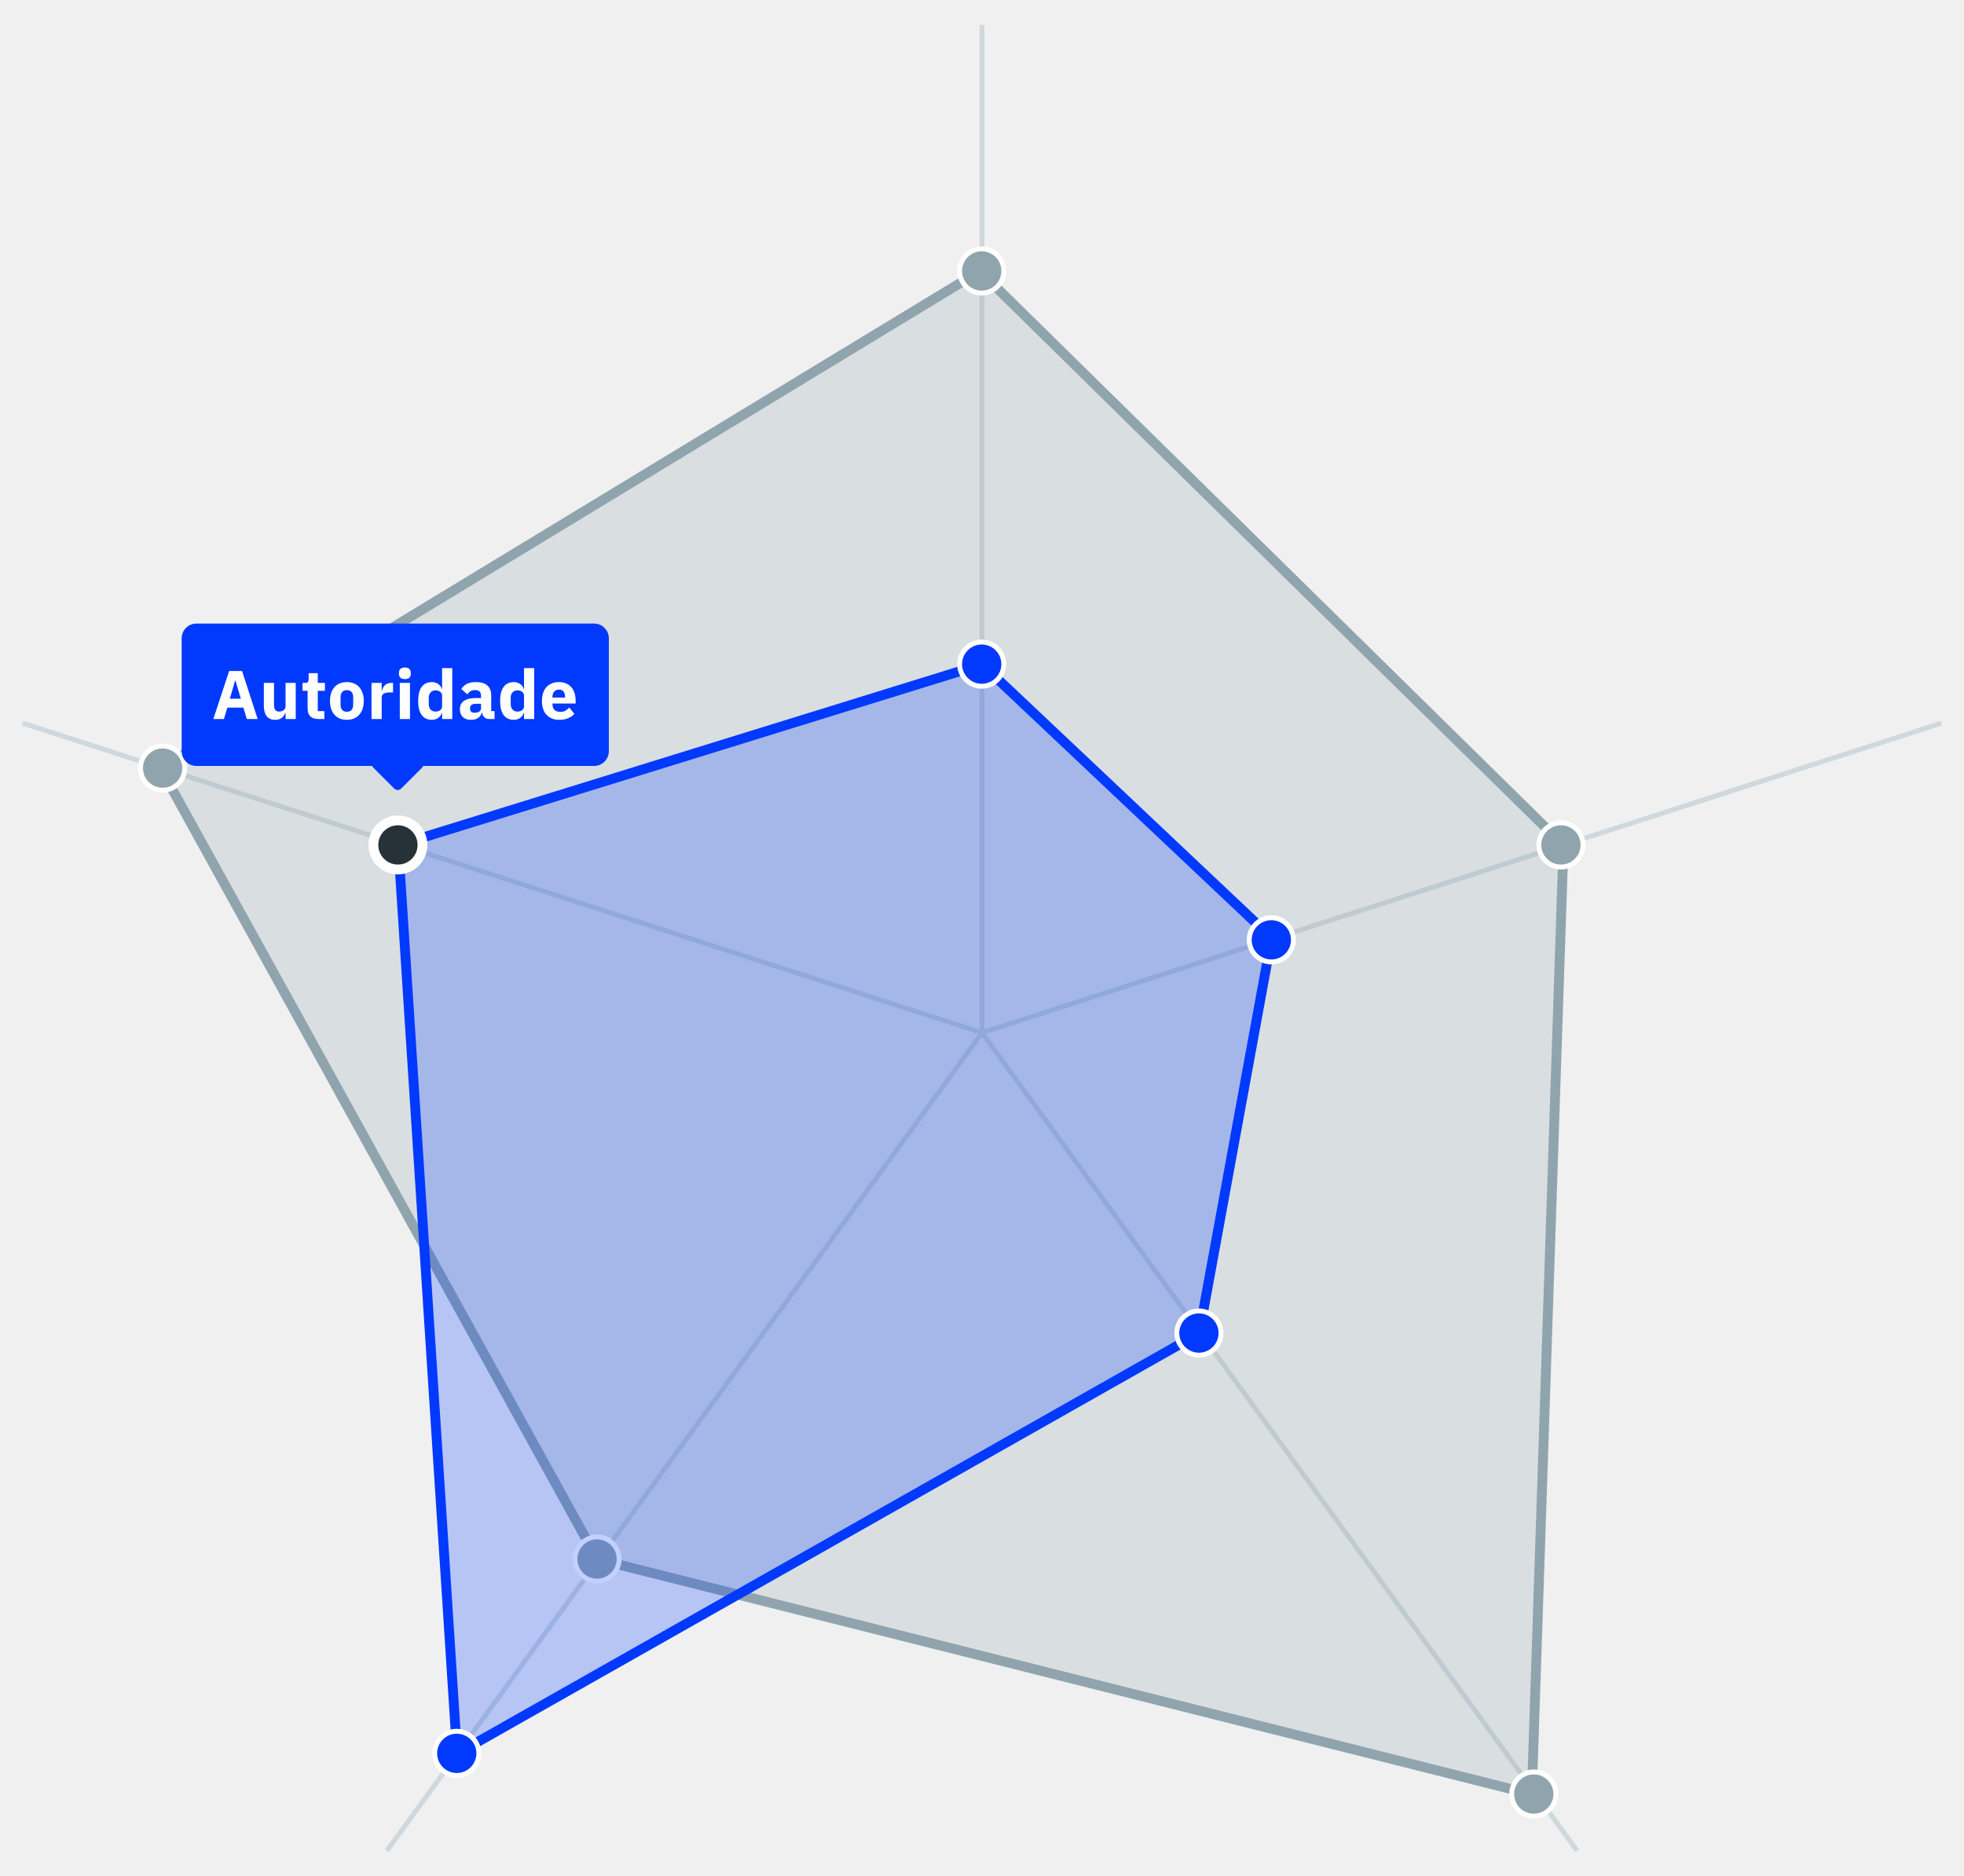
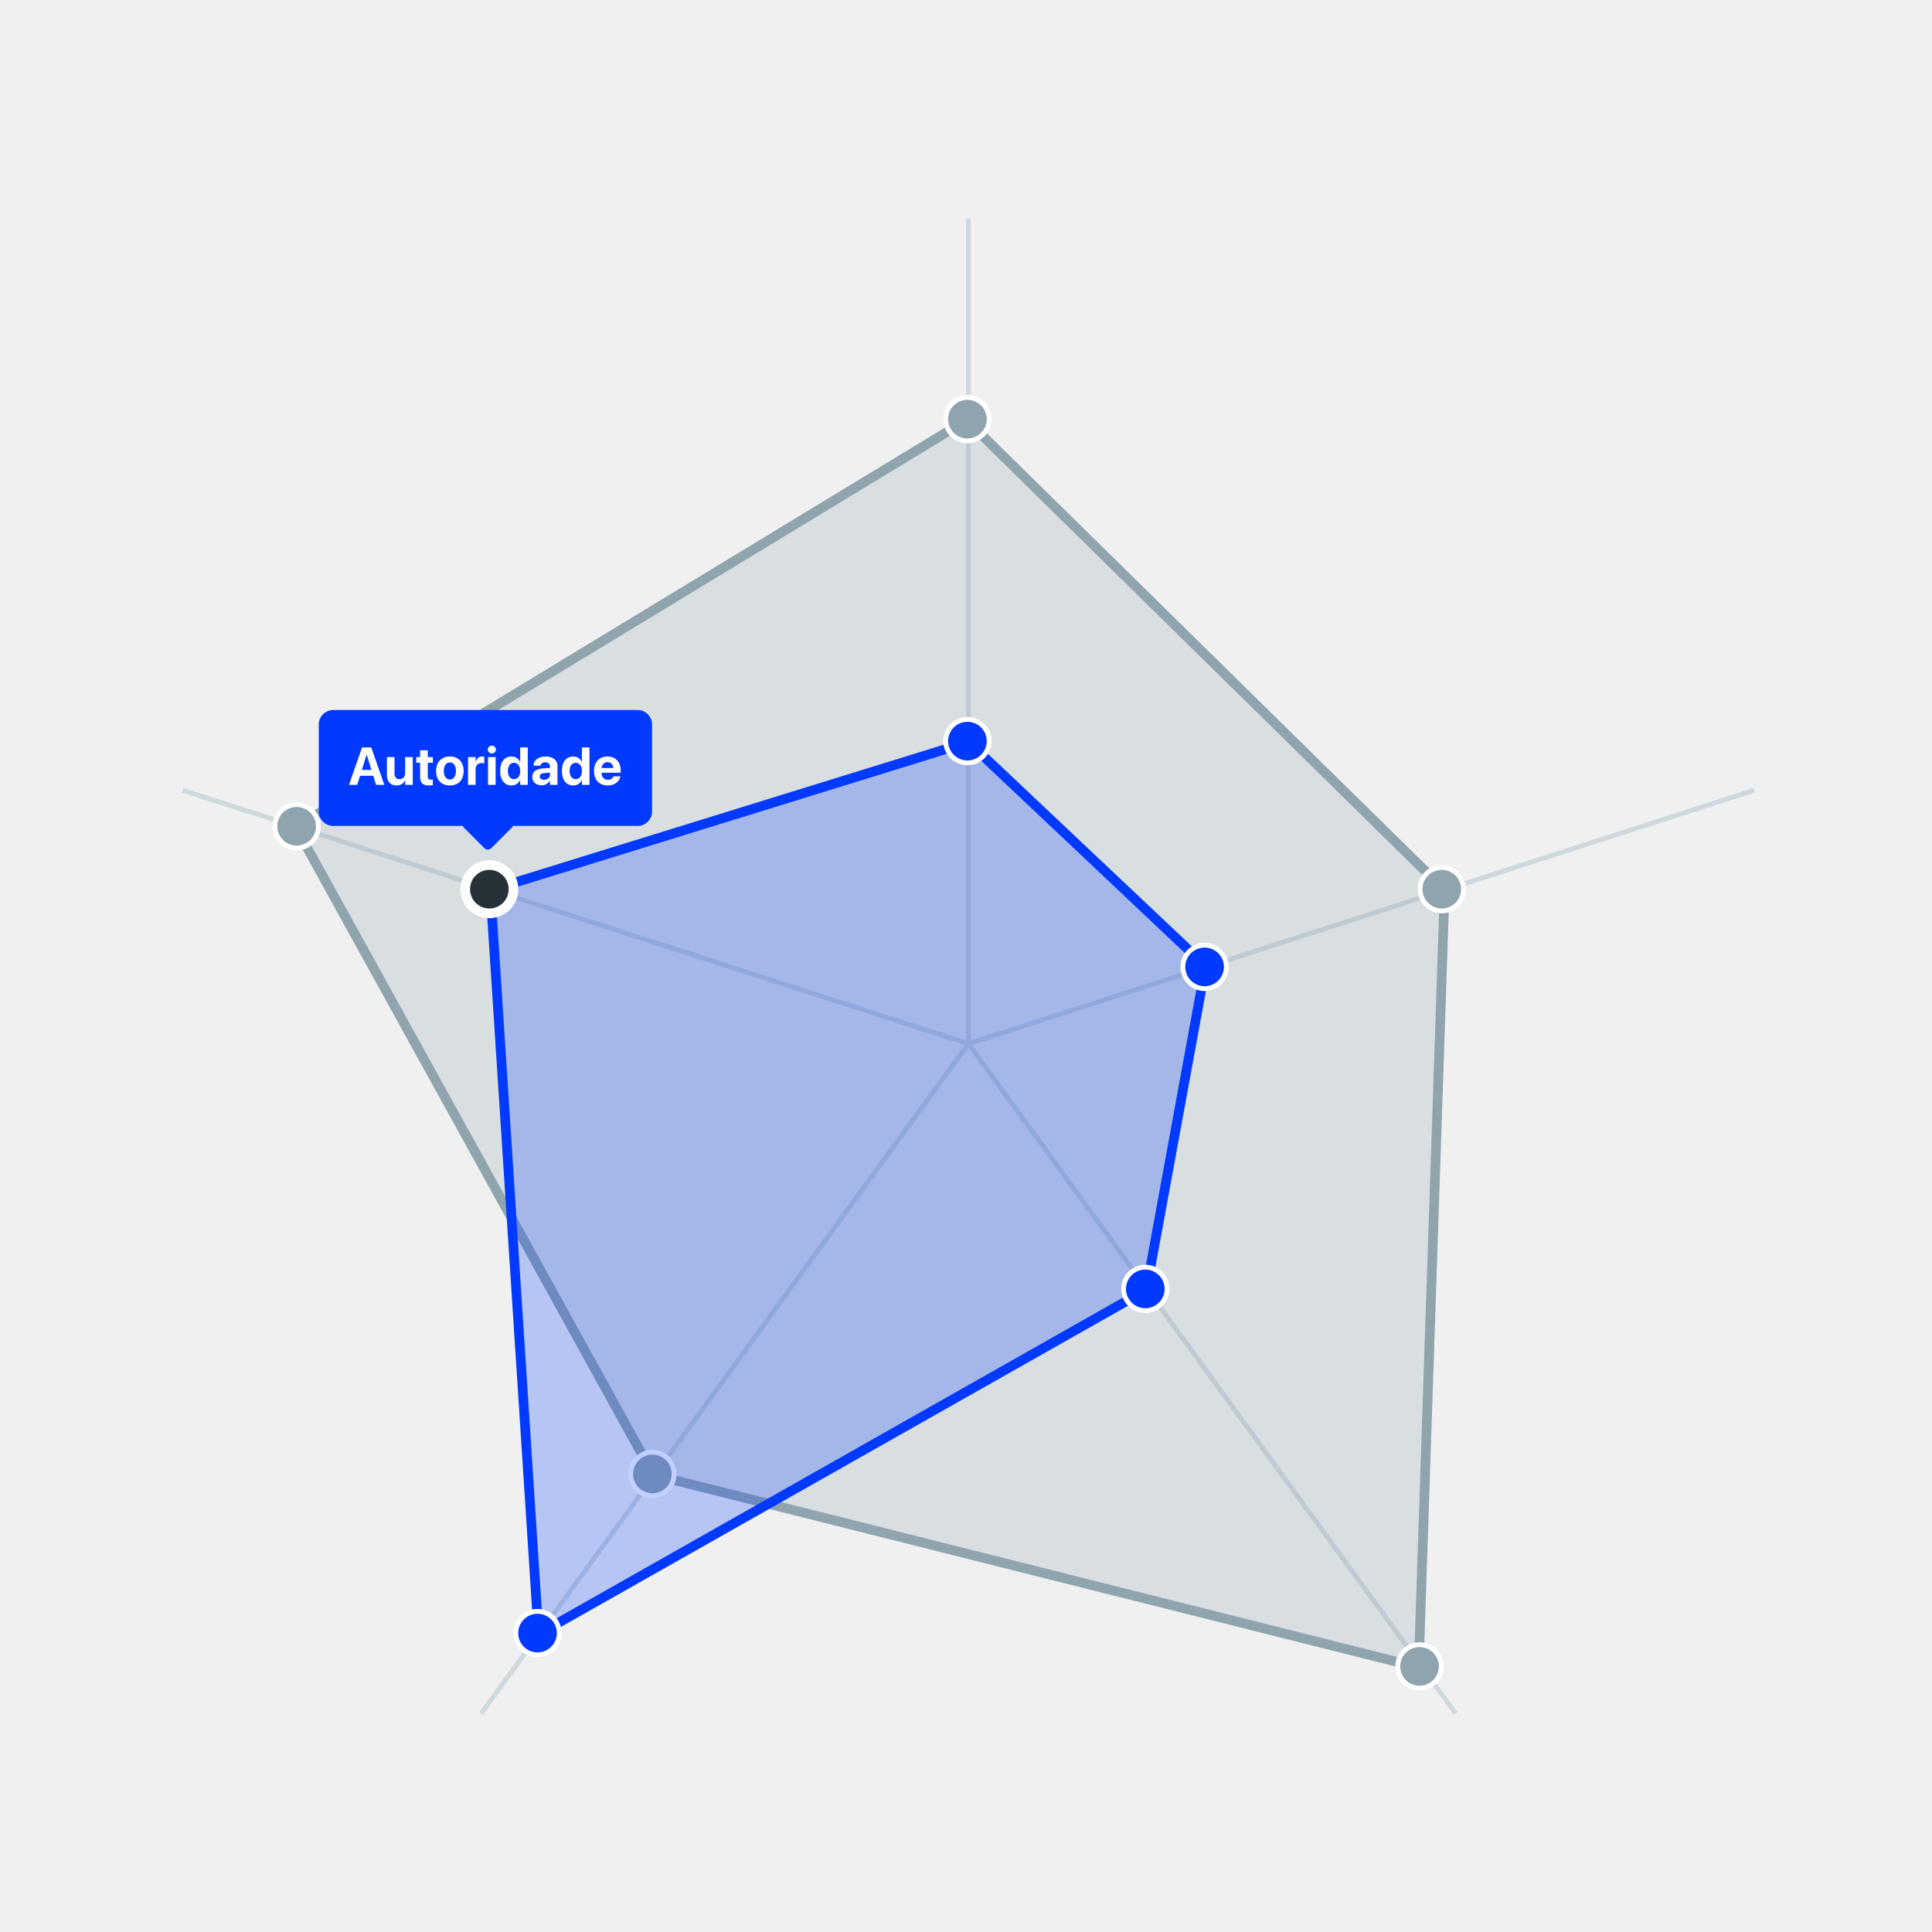
- <svg xmlns="http://www.w3.org/2000/svg" width="400" height="382" viewBox="0 0 400 382" fill="none">
-   <path d="M4.608 147.277L200 210.33M200 210.33V5.063M200 210.33L395.392 147.277M200 210.33L321.198 376.937M200 210.33L78.802 376.937" stroke="#CFD8DC" />
-   <path d="M311.982 365.431L318.433 172.13L199.539 55.229L32.719 156.482L121.659 317.566L311.982 365.431Z" stroke="#90A4AE" stroke-width="2" />
-   <path opacity="0.24" d="M311.982 365.431L318.433 172.13L199.539 55.229L32.719 156.482L121.659 317.566L311.982 365.431Z" fill="#90A4AE" />
-   <rect x="195.44" y="50.683" width="9" height="9" rx="4.5" fill="#90A4AE" stroke="white" />
-   <rect x="28.62" y="151.936" width="9" height="9" rx="4.5" fill="#90A4AE" stroke="white" />
-   <rect x="117.099" y="313.021" width="9" height="9" rx="4.5" fill="#90A4AE" stroke="white" />
-   <rect x="307.882" y="360.885" width="9" height="9" rx="4.5" fill="#90A4AE" stroke="white" />
-   <rect x="313.412" y="167.584" width="9" height="9" rx="4.5" fill="#90A4AE" stroke="white" />
-   <path opacity="0.24" d="M258.986 191L200 135.311L81.106 172.13L93.088 357.147L244.24 271.542L258.986 191Z" fill="#0239FE" />
-   <path d="M258.986 191L200 135.311L81.106 172.13L93.088 357.147L244.24 271.542L258.986 191Z" stroke="#0239FE" stroke-width="2" />
-   <rect x="195.44" y="130.765" width="9" height="9" rx="4.5" fill="#0239FE" stroke="white" />
-   <rect x="76.046" y="167.084" width="10" height="10" rx="5" fill="#263238" stroke="white" stroke-width="2" />
-   <rect x="88.528" y="352.601" width="9" height="9" rx="4.5" fill="#0239FE" stroke="white" />
-   <rect x="239.68" y="266.997" width="9" height="9" rx="4.5" fill="#0239FE" stroke="white" />
-   <rect x="254.426" y="186.915" width="9" height="9" rx="4.5" fill="#0239FE" stroke="white" />
-   <rect x="81" y="150" width="8" height="8" rx="1" transform="rotate(45 81 150)" fill="#0239FE" />
-   <rect x="37" y="127" width="87" height="29" rx="3" fill="#0239FE" />
-   <path d="M50.266 146.438L49.566 144.113H46.304L45.604 146.438H43.448L46.668 136.665H49.3L52.478 146.438H50.266ZM47.956 138.597H47.886L46.808 142.307H49.048L47.956 138.597ZM58.158 145.205H58.088C58.023 145.392 57.934 145.569 57.822 145.737C57.719 145.905 57.584 146.055 57.416 146.185C57.248 146.316 57.047 146.419 56.814 146.494C56.59 146.568 56.329 146.606 56.03 146.606C55.274 146.606 54.7 146.358 54.308 145.863C53.925 145.359 53.734 144.641 53.734 143.707V139.087H55.806V143.525C55.806 143.973 55.885 144.319 56.044 144.561C56.203 144.804 56.473 144.925 56.856 144.925C57.015 144.925 57.173 144.902 57.332 144.855C57.491 144.809 57.631 144.743 57.752 144.659C57.873 144.566 57.971 144.454 58.046 144.323C58.121 144.193 58.158 144.039 58.158 143.861V139.087H60.23V146.438H58.158V145.205ZM64.834 146.438C64.115 146.438 63.569 146.255 63.196 145.891C62.832 145.527 62.65 144.995 62.65 144.295V140.697H61.614V139.087H62.132C62.412 139.087 62.603 139.022 62.706 138.891C62.809 138.751 62.86 138.555 62.86 138.303V137.099H64.722V139.087H66.178V140.697H64.722V144.827H66.066V146.438H64.834ZM70.644 146.606C70.103 146.606 69.618 146.517 69.189 146.339C68.769 146.162 68.409 145.905 68.111 145.569C67.821 145.233 67.597 144.827 67.439 144.351C67.28 143.875 67.201 143.343 67.201 142.755C67.201 142.167 67.28 141.635 67.439 141.159C67.597 140.683 67.821 140.282 68.111 139.955C68.409 139.619 68.769 139.363 69.189 139.185C69.618 139.008 70.103 138.919 70.644 138.919C71.186 138.919 71.666 139.008 72.087 139.185C72.516 139.363 72.875 139.619 73.165 139.955C73.463 140.282 73.692 140.683 73.85 141.159C74.009 141.635 74.088 142.167 74.088 142.755C74.088 143.343 74.009 143.875 73.85 144.351C73.692 144.827 73.463 145.233 73.165 145.569C72.875 145.905 72.516 146.162 72.087 146.339C71.666 146.517 71.186 146.606 70.644 146.606ZM70.644 144.967C71.055 144.967 71.373 144.841 71.597 144.59C71.82 144.337 71.933 143.978 71.933 143.511V142.013C71.933 141.547 71.82 141.187 71.597 140.935C71.373 140.683 71.055 140.557 70.644 140.557C70.234 140.557 69.916 140.683 69.692 140.935C69.469 141.187 69.356 141.547 69.356 142.013V143.511C69.356 143.978 69.469 144.337 69.692 144.59C69.916 144.841 70.234 144.967 70.644 144.967ZM75.665 146.438V139.087H77.737V140.683H77.807C77.844 140.478 77.909 140.282 78.003 140.095C78.096 139.899 78.218 139.727 78.367 139.577C78.525 139.428 78.712 139.311 78.927 139.227C79.141 139.134 79.394 139.087 79.683 139.087H80.047V141.019H79.529C78.922 141.019 78.469 141.099 78.171 141.257C77.882 141.416 77.737 141.71 77.737 142.139V146.438H75.665ZM82.461 138.303C82.041 138.303 81.733 138.21 81.537 138.023C81.35 137.827 81.257 137.58 81.257 137.281V136.973C81.257 136.675 81.35 136.432 81.537 136.245C81.733 136.049 82.041 135.951 82.461 135.951C82.881 135.951 83.184 136.049 83.371 136.245C83.567 136.432 83.665 136.675 83.665 136.973V137.281C83.665 137.58 83.567 137.827 83.371 138.023C83.184 138.21 82.881 138.303 82.461 138.303ZM81.425 139.087H83.497V146.438H81.425V139.087ZM90.039 145.205H89.969C89.913 145.401 89.824 145.588 89.703 145.765C89.582 145.933 89.432 146.083 89.255 146.213C89.087 146.335 88.891 146.428 88.667 146.494C88.452 146.568 88.228 146.606 87.995 146.606C87.061 146.606 86.357 146.279 85.881 145.625C85.405 144.963 85.167 144.006 85.167 142.755C85.167 141.505 85.405 140.553 85.881 139.899C86.357 139.246 87.061 138.919 87.995 138.919C88.471 138.919 88.891 139.05 89.255 139.311C89.628 139.573 89.866 139.909 89.969 140.319H90.039V136.077H92.111V146.438H90.039V145.205ZM88.681 144.925C89.073 144.925 89.395 144.832 89.647 144.645C89.908 144.449 90.039 144.183 90.039 143.847V141.677C90.039 141.341 89.908 141.08 89.647 140.893C89.395 140.697 89.073 140.599 88.681 140.599C88.289 140.599 87.962 140.739 87.701 141.019C87.449 141.29 87.323 141.659 87.323 142.125V143.399C87.323 143.866 87.449 144.239 87.701 144.519C87.962 144.79 88.289 144.925 88.681 144.925ZM99.58 146.438C99.207 146.438 98.894 146.321 98.642 146.087C98.4 145.854 98.246 145.541 98.18 145.149H98.096C97.984 145.625 97.737 145.989 97.354 146.241C96.972 146.484 96.5 146.606 95.94 146.606C95.203 146.606 94.638 146.409 94.246 146.017C93.854 145.625 93.658 145.107 93.658 144.463C93.658 143.689 93.938 143.115 94.498 142.742C95.068 142.359 95.838 142.167 96.808 142.167H97.97V141.705C97.97 141.351 97.877 141.071 97.69 140.865C97.504 140.651 97.191 140.543 96.752 140.543C96.342 140.543 96.015 140.632 95.772 140.809C95.53 140.987 95.329 141.187 95.17 141.411L93.938 140.319C94.237 139.881 94.61 139.54 95.058 139.297C95.516 139.045 96.132 138.919 96.906 138.919C97.952 138.919 98.736 139.148 99.258 139.605C99.781 140.063 100.042 140.73 100.042 141.607V144.827H100.728V146.438H99.58ZM96.71 145.163C97.056 145.163 97.35 145.089 97.592 144.939C97.844 144.79 97.97 144.547 97.97 144.211V143.343H96.962C96.15 143.343 95.744 143.619 95.744 144.169V144.38C95.744 144.65 95.828 144.851 95.996 144.981C96.164 145.103 96.402 145.163 96.71 145.163ZM106.727 145.205H106.657C106.601 145.401 106.512 145.588 106.391 145.765C106.27 145.933 106.12 146.083 105.943 146.213C105.775 146.335 105.579 146.428 105.355 146.494C105.14 146.568 104.916 146.606 104.683 146.606C103.75 146.606 103.045 146.279 102.569 145.625C102.093 144.963 101.855 144.006 101.855 142.755C101.855 141.505 102.093 140.553 102.569 139.899C103.045 139.246 103.75 138.919 104.683 138.919C105.159 138.919 105.579 139.05 105.943 139.311C106.316 139.573 106.554 139.909 106.657 140.319H106.727V136.077H108.799V146.438H106.727V145.205ZM105.369 144.925C105.761 144.925 106.083 144.832 106.335 144.645C106.596 144.449 106.727 144.183 106.727 143.847V141.677C106.727 141.341 106.596 141.08 106.335 140.893C106.083 140.697 105.761 140.599 105.369 140.599C104.977 140.599 104.65 140.739 104.389 141.019C104.137 141.29 104.011 141.659 104.011 142.125V143.399C104.011 143.866 104.137 144.239 104.389 144.519C104.65 144.79 104.977 144.925 105.369 144.925ZM113.903 146.606C113.343 146.606 112.843 146.517 112.405 146.339C111.966 146.153 111.593 145.896 111.285 145.569C110.986 145.233 110.757 144.827 110.599 144.351C110.449 143.875 110.375 143.343 110.375 142.755C110.375 142.177 110.449 141.654 110.599 141.187C110.748 140.711 110.967 140.305 111.257 139.969C111.555 139.633 111.919 139.377 112.349 139.199C112.778 139.013 113.268 138.919 113.819 138.919C114.425 138.919 114.943 139.022 115.373 139.227C115.811 139.433 116.166 139.708 116.437 140.053C116.717 140.399 116.917 140.8 117.039 141.257C117.169 141.705 117.235 142.177 117.235 142.671V143.287H112.517V143.399C112.517 143.885 112.647 144.272 112.909 144.561C113.17 144.841 113.581 144.981 114.141 144.981C114.57 144.981 114.92 144.897 115.191 144.729C115.461 144.552 115.713 144.342 115.947 144.099L116.983 145.387C116.656 145.77 116.227 146.069 115.695 146.283C115.172 146.498 114.575 146.606 113.903 146.606ZM113.861 140.445C113.441 140.445 113.109 140.585 112.867 140.865C112.633 141.136 112.517 141.5 112.517 141.957V142.069H115.093V141.943C115.093 141.495 114.99 141.136 114.785 140.865C114.589 140.585 114.281 140.445 113.861 140.445Z" fill="white" />
+ <svg xmlns="http://www.w3.org/2000/svg" width="400" height="400" viewBox="0 0 400 400" fill="none">
+   <path d="M37.836 163.602L200.5 216.091M200.5 216.091V45.214M200.5 216.091L363.164 163.602M200.5 216.091L301.397 354.785M200.5 216.091L99.603 354.785" stroke="#CFD8DC" />
+   <path d="M293.725 345.207L299.096 184.292L200.116 86.976L61.239 171.265L135.281 305.361L293.725 345.207Z" stroke="#90A4AE" stroke-width="2" />
+   <path opacity="0.24" d="M293.725 345.207L299.096 184.292L200.116 86.976L61.239 171.265L135.281 305.361L293.725 345.207Z" fill="#90A4AE" />
+   <rect x="195.793" y="82.281" width="9" height="9" rx="4.5" fill="#90A4AE" stroke="white" />
+   <rect x="56.915" y="166.57" width="9" height="9" rx="4.5" fill="#90A4AE" stroke="white" />
+   <rect x="130.574" y="300.666" width="9" height="9" rx="4.5" fill="#90A4AE" stroke="white" />
+   <rect x="289.401" y="340.512" width="9" height="9" rx="4.5" fill="#90A4AE" stroke="white" />
+   <rect x="294.005" y="179.596" width="9" height="9" rx="4.5" fill="#90A4AE" stroke="white" />
+   <path opacity="0.24" d="M249.606 200L200.5 153.641L101.521 184.291L111.495 338.311L237.33 267.048L249.606 200Z" fill="#0239FE" />
+   <path d="M249.606 200L200.5 153.641L101.521 184.291L111.495 338.311L237.33 267.048L249.606 200Z" stroke="#0239FE" stroke-width="2" />
+   <rect x="195.793" y="148.946" width="9" height="9" rx="4.5" fill="#0239FE" stroke="white" />
+   <rect x="96.313" y="179.096" width="10" height="10" rx="5" fill="#263238" stroke="white" stroke-width="2" />
+   <rect x="106.788" y="333.616" width="9" height="9" rx="4.5" fill="#0239FE" stroke="white" />
+   <rect x="232.622" y="262.353" width="9" height="9" rx="4.5" fill="#0239FE" stroke="white" />
+   <rect x="244.899" y="195.688" width="9" height="9" rx="4.5" fill="#0239FE" stroke="white" />
+   <rect x="101" y="165" width="8" height="8" rx="1" transform="rotate(45 101 165)" fill="#0239FE" />
+   <rect x="66" y="147" width="69" height="24" rx="3" fill="#0239FE" />
+   <path d="M72.253 162.5H73.956L74.541 160.62H77.28L77.866 162.5H79.568L76.867 154.75H74.96L72.253 162.5ZM75.894 156.253H75.927L76.904 159.406H74.917L75.894 156.253ZM82.096 162.618C82.966 162.618 83.557 162.21 83.852 161.549H83.885V162.5H85.453V156.742H83.885V160.051C83.885 160.803 83.439 161.318 82.735 161.318C82.032 161.318 81.677 160.883 81.677 160.131V156.742H80.109V160.459C80.109 161.807 80.829 162.618 82.096 162.618ZM88.862 162.618C89.189 162.618 89.442 162.586 89.619 162.559V161.41C89.522 161.42 89.42 161.437 89.281 161.437C88.808 161.437 88.566 161.254 88.566 160.717V157.924H89.619V156.742H88.566V155.335H86.982V156.742H86.181V157.924H86.982V160.889C86.982 162.124 87.583 162.618 88.862 162.618ZM93.14 162.618C94.881 162.618 95.992 161.501 95.992 159.621V159.61C95.992 157.747 94.859 156.624 93.135 156.624C91.416 156.624 90.288 157.757 90.288 159.61V159.621C90.288 161.496 91.389 162.618 93.14 162.618ZM93.146 161.388C92.372 161.388 91.883 160.749 91.883 159.621V159.61C91.883 158.499 92.378 157.854 93.135 157.854C93.898 157.854 94.397 158.499 94.397 159.61V159.621C94.397 160.744 93.908 161.388 93.146 161.388ZM96.903 162.5H98.472V159.277C98.472 158.439 98.923 157.978 99.696 157.978C99.922 157.978 100.137 158.01 100.266 158.063V156.683C100.148 156.651 99.986 156.624 99.815 156.624C99.143 156.624 98.676 157.038 98.504 157.747H98.472V156.742H96.903V162.5ZM101.827 156.001C102.299 156.001 102.665 155.63 102.665 155.185C102.665 154.739 102.299 154.368 101.827 154.368C101.354 154.368 100.989 154.739 100.989 155.185C100.989 155.63 101.354 156.001 101.827 156.001ZM101.042 162.5H102.611V156.742H101.042V162.5ZM105.896 162.618C106.728 162.618 107.362 162.199 107.668 161.517H107.701V162.5H109.269V154.75H107.701V157.741H107.668C107.357 157.043 106.712 156.624 105.896 156.624C104.446 156.624 103.554 157.741 103.554 159.616V159.621C103.554 161.49 104.446 162.618 105.896 162.618ZM106.422 161.318C105.638 161.318 105.149 160.668 105.149 159.621V159.616C105.149 158.563 105.643 157.924 106.422 157.924C107.18 157.924 107.706 158.579 107.706 159.616V159.621C107.706 160.663 107.185 161.318 106.422 161.318ZM112.13 162.591C112.887 162.591 113.499 162.231 113.827 161.641H113.859V162.5H115.428V158.552C115.428 157.392 114.466 156.624 112.978 156.624C111.458 156.624 110.545 157.387 110.459 158.45L110.454 158.515H111.888L111.899 158.466C111.974 158.096 112.328 157.822 112.914 157.822C113.526 157.822 113.859 158.139 113.859 158.649V159.003L112.436 159.089C111.007 159.181 110.196 159.793 110.196 160.84V160.851C110.196 161.866 110.975 162.591 112.13 162.591ZM111.748 160.771V160.76C111.748 160.352 112.065 160.094 112.672 160.056L113.859 159.981V160.395C113.859 160.996 113.344 161.447 112.64 161.447C112.097 161.447 111.748 161.195 111.748 160.771ZM118.675 162.618C119.508 162.618 120.141 162.199 120.447 161.517H120.48V162.5H122.048V154.75H120.48V157.741H120.447C120.136 157.043 119.491 156.624 118.675 156.624C117.225 156.624 116.333 157.741 116.333 159.616V159.621C116.333 161.49 117.225 162.618 118.675 162.618ZM119.201 161.318C118.417 161.318 117.928 160.668 117.928 159.621V159.616C117.928 158.563 118.423 157.924 119.201 157.924C119.959 157.924 120.485 158.579 120.485 159.616V159.621C120.485 160.663 119.964 161.318 119.201 161.318ZM125.817 162.618C127.46 162.618 128.255 161.646 128.432 160.797L128.448 160.738H127.009L126.998 160.771C126.885 161.093 126.493 161.447 125.849 161.447C125.048 161.447 124.549 160.91 124.533 159.992H128.497V159.508C128.497 157.768 127.439 156.624 125.752 156.624C124.066 156.624 122.986 157.795 122.986 159.626V159.632C122.986 161.474 124.055 162.618 125.817 162.618ZM125.779 157.795C126.429 157.795 126.896 158.208 126.993 159.003H124.549C124.651 158.225 125.134 157.795 125.779 157.795Z" fill="white" />
</svg>
